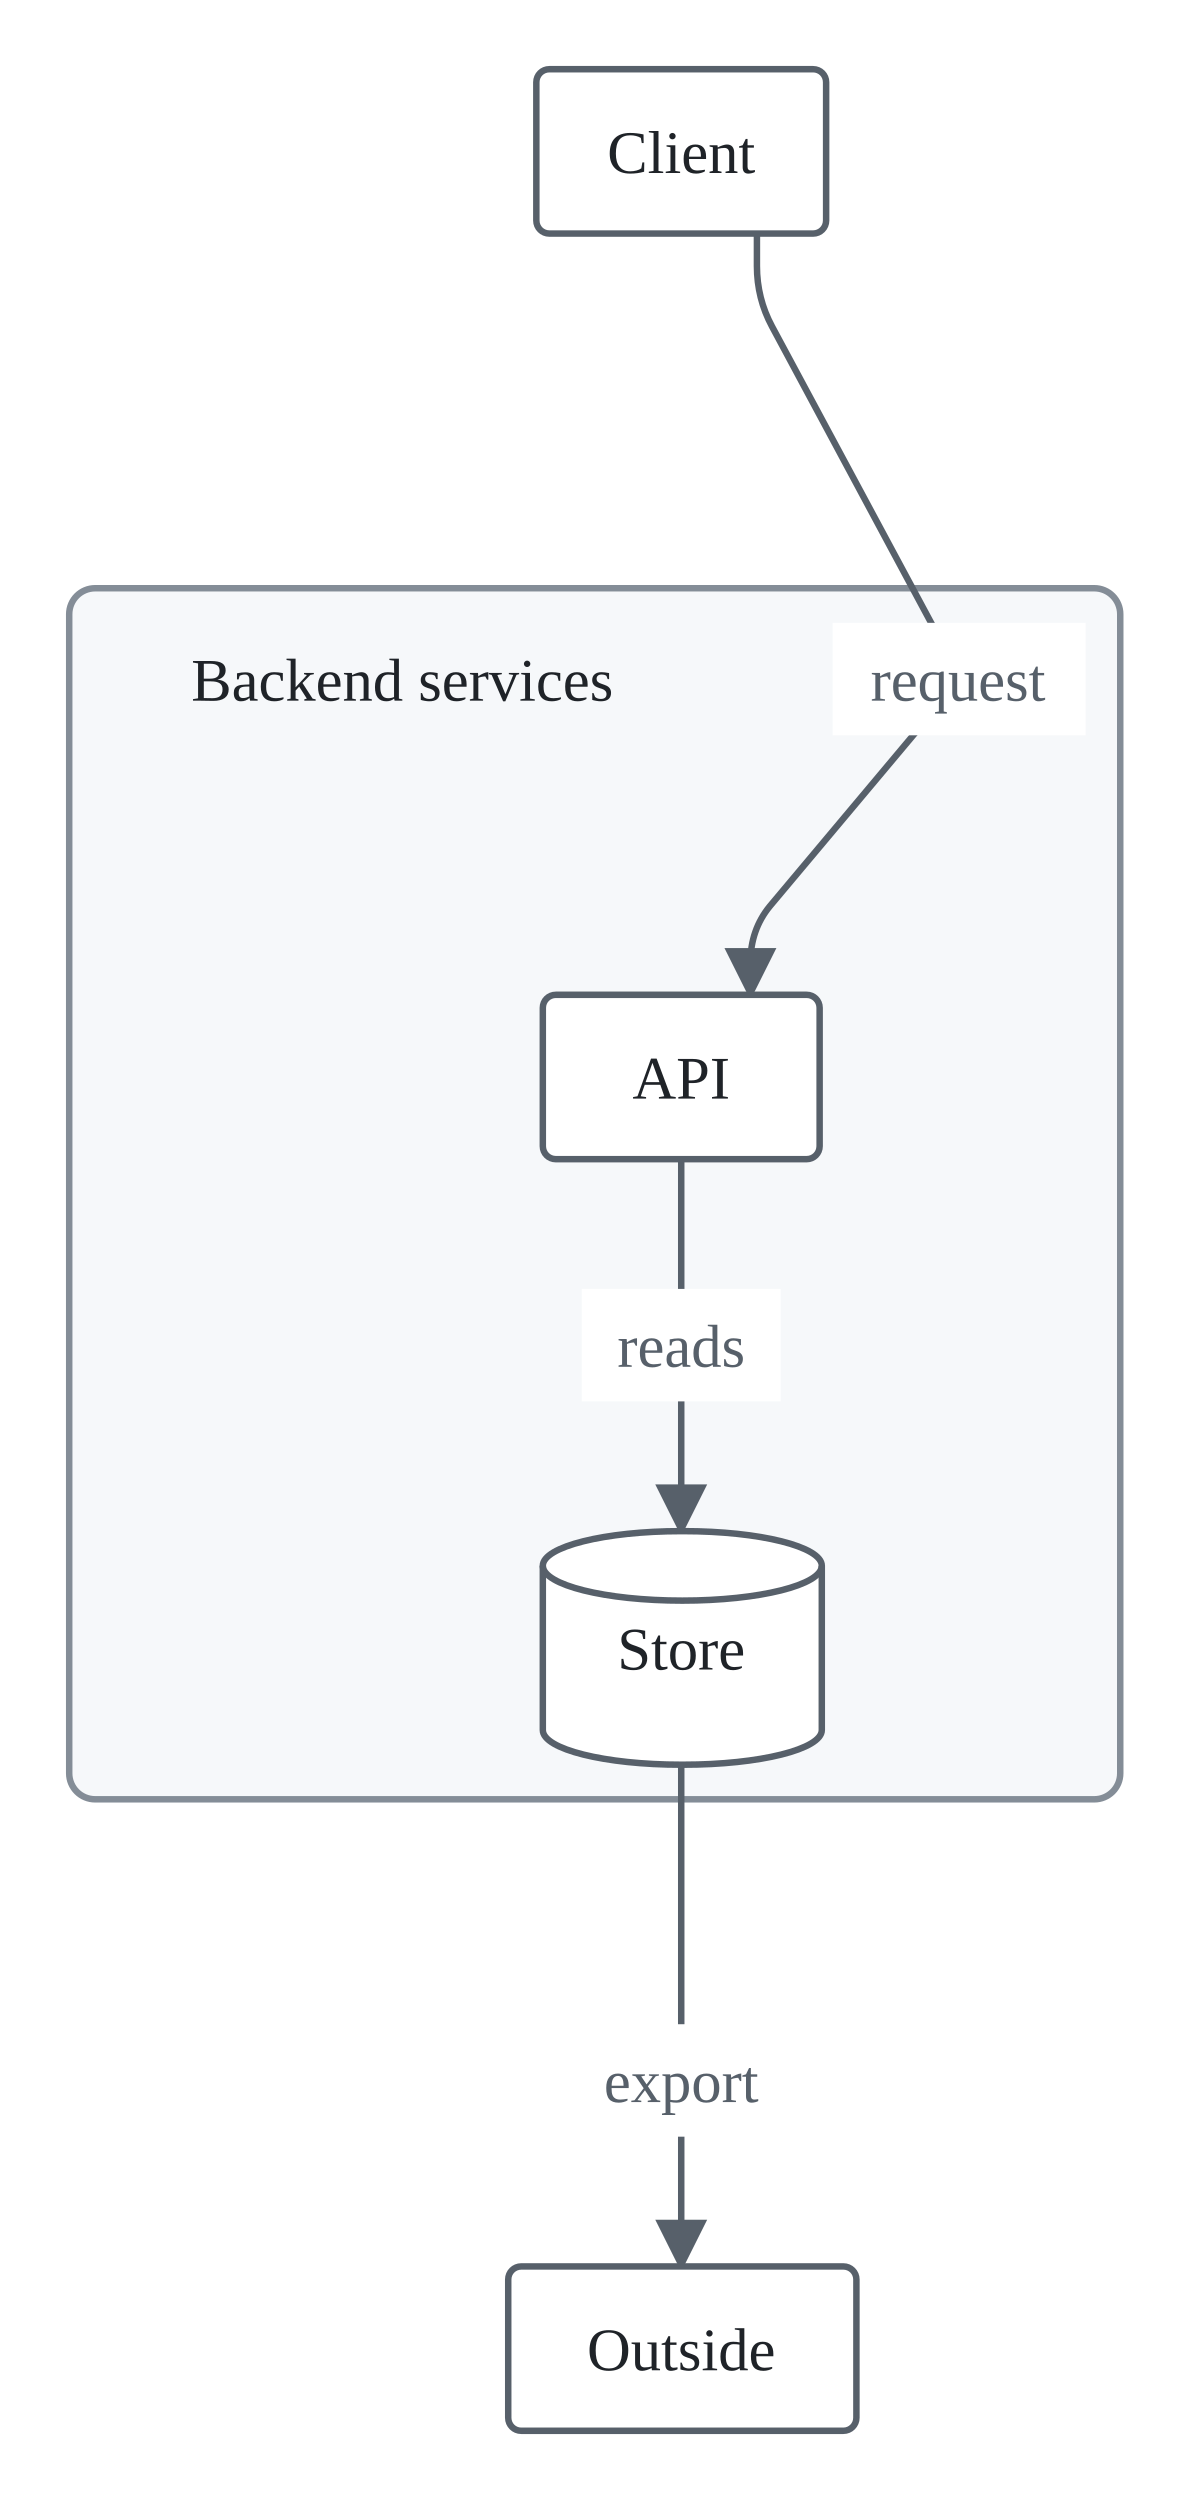
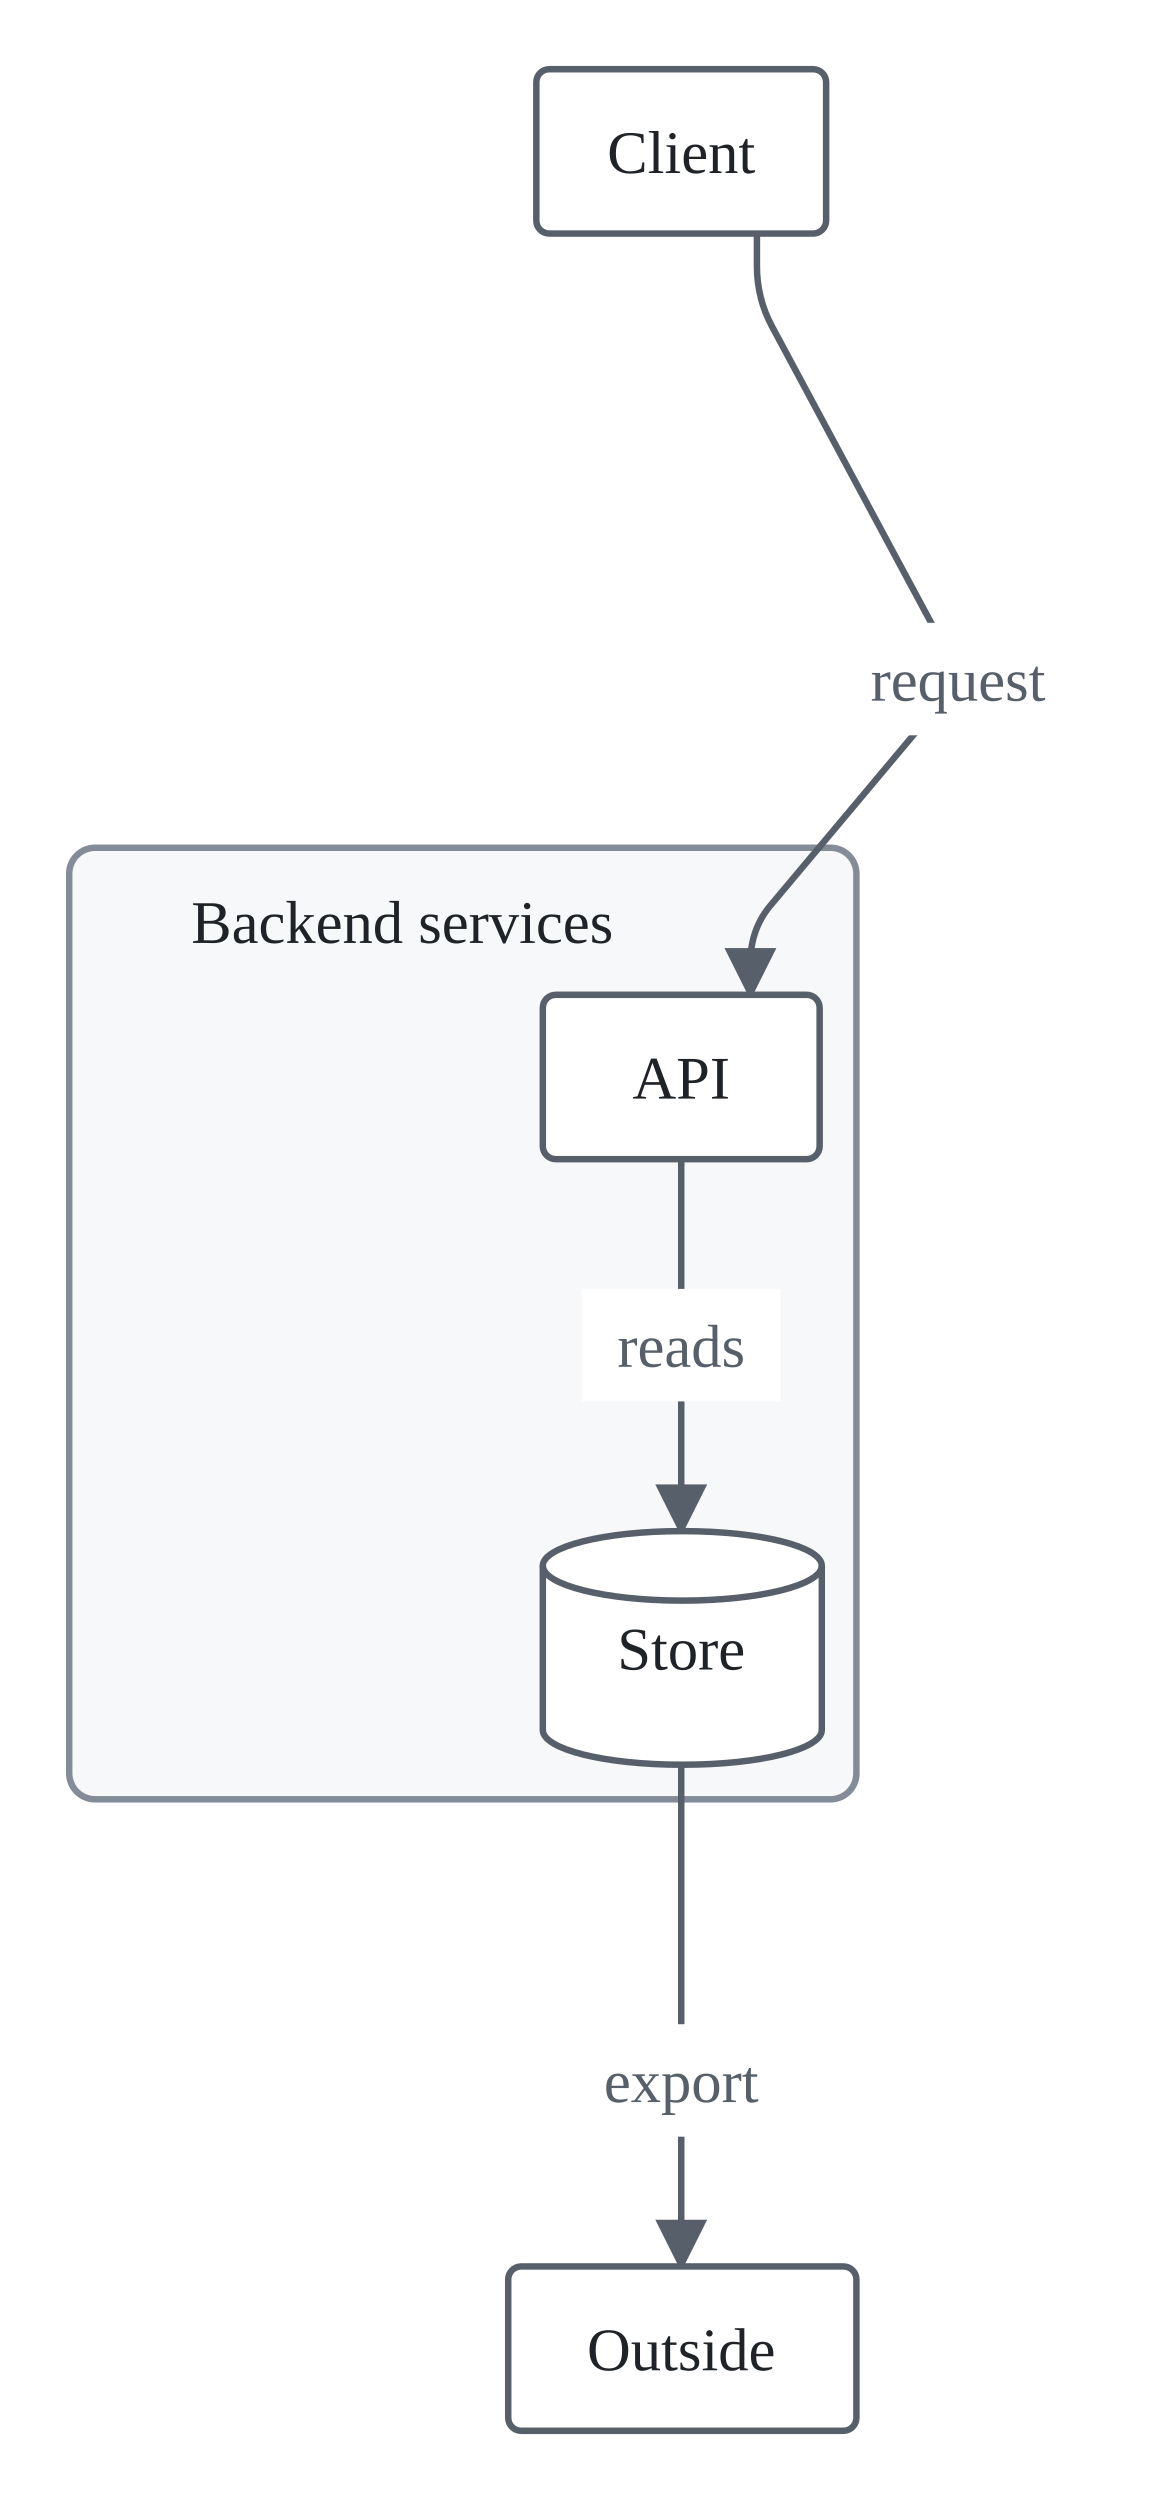
- <svg xmlns="http://www.w3.org/2000/svg" viewBox="0 0 275 578" role="img" aria-labelledby="vd-title vd-desc" class="vd-diagram" style="font-family:var(--vd-font,Arimo,Arial,Liberation Sans,Helvetica,sans-serif);font-size:14px">
+ <svg xmlns="http://www.w3.org/2000/svg" viewBox="0 0 267 578" role="img" aria-labelledby="vd-title vd-desc" class="vd-diagram" style="font-family:var(--vd-font,Arimo,Arial,Liberation Sans,Helvetica,sans-serif);font-size:14px">
  <defs>
    <marker id="vd-arrow" viewBox="0 0 10 10" refX="9" refY="5" markerWidth="8" markerHeight="8" orient="auto">
      <path d="M0 0L10 5L0 10z" style="fill:var(--vd-edge,#57606a)" />
    </marker>
  </defs>
  <g class="vd-containers">
-     <rect class="vd-container" x="16" y="136" width="243" height="280" rx="6" style="fill:var(--vd-container-fill,#f6f8fa);stroke:var(--vd-container-stroke,#848d97);stroke-width:1.5" />
-     <text class="vd-container-label" x="93" y="162" text-anchor="middle" style="fill:var(--vd-text,#1f2328);stroke:none">
+     <rect class="vd-container" x="16" y="196" width="182" height="220" rx="6" style="fill:var(--vd-container-fill,#f6f8fa);stroke:var(--vd-container-stroke,#848d97);stroke-width:1.5" />
+     <text class="vd-container-label" x="93" y="218" text-anchor="middle" style="fill:var(--vd-text,#1f2328);stroke:none">
      <tspan x="93" dy="0">Backend services</tspan>
    </text>
  </g>
  <g class="vd-edges" style="fill:none;stroke:var(--vd-edge,#57606a);stroke-width:1.5">
    <path class="vd-edge" d="M157.5 268L157.5 354" marker-end="url(#vd-arrow)" />
    <path class="vd-edge" d="M175 54L175 61.5Q175 69 178.5 75.5L218.5 150Q222 157 217 163L178 209.5Q173.5 215 173.5 222.5L173.5 230" marker-end="url(#vd-arrow)" />
    <path class="vd-edge" d="M157.5 408L157.5 524" marker-end="url(#vd-arrow)" />
  </g>
  <g class="vd-nodes">
    <g class="vd-node">
      <rect class="vd-node-shape" x="124" y="16" width="67" height="38" rx="3" style="fill:var(--vd-node-fill,#fff);stroke:var(--vd-node-stroke,#57606a);stroke-width:1.5" />
      <text class="vd-label" x="157.5" y="40" text-anchor="middle" style="fill:var(--vd-text,#1f2328);stroke:none">
        <tspan x="157.5" dy="0">Client</tspan>
      </text>
    </g>
    <g class="vd-node">
      <rect class="vd-node-shape" x="117.5" y="524" width="80.5" height="38" rx="3" style="fill:var(--vd-node-fill,#fff);stroke:var(--vd-node-stroke,#57606a);stroke-width:1.5" />
      <text class="vd-label" x="157.5" y="548" text-anchor="middle" style="fill:var(--vd-text,#1f2328);stroke:none">
        <tspan x="157.5" dy="0">Outside</tspan>
      </text>
    </g>
    <g class="vd-node">
      <rect class="vd-node-shape" x="125.5" y="230" width="64" height="38" rx="3" style="fill:var(--vd-node-fill,#fff);stroke:var(--vd-node-stroke,#57606a);stroke-width:1.5" />
      <text class="vd-label" x="157.5" y="254" text-anchor="middle" style="fill:var(--vd-text,#1f2328);stroke:none">
        <tspan x="157.5" dy="0">API</tspan>
      </text>
    </g>
    <g class="vd-node">
      <rect class="vd-node-shape" x="125.5" y="354" width="64.5" height="54" rx="32" ry="8" style="fill:var(--vd-node-fill,#fff);stroke:var(--vd-node-stroke,#57606a);stroke-width:1.5" />
      <path class="vd-node-rim" d="M125.5 362A32 8 0 0 0 190 362" style="fill:none;stroke:var(--vd-node-stroke,#57606a);stroke-width:1.5" />
      <text class="vd-label" x="157.5" y="386" text-anchor="middle" style="fill:var(--vd-text,#1f2328);stroke:none">
        <tspan x="157.5" dy="0">Store</tspan>
      </text>
    </g>
  </g>
  <g class="vd-edge-labels">
    <rect class="vd-edge-label-bg" x="134.5" y="298" width="46" height="26" style="fill:var(--vd-bg,#fff);stroke:none" />
    <text class="vd-edge-label" x="157.5" y="316" text-anchor="middle" style="fill:var(--vd-muted,#57606a);stroke:none">
      <tspan x="157.5" dy="0">reads</tspan>
    </text>
    <rect class="vd-edge-label-bg" x="192.5" y="144" width="58.5" height="26" style="fill:var(--vd-bg,#fff);stroke:none" />
    <text class="vd-edge-label" x="221.5" y="162" text-anchor="middle" style="fill:var(--vd-muted,#57606a);stroke:none">
      <tspan x="221.5" dy="0">request</tspan>
    </text>
    <rect class="vd-edge-label-bg" x="132.5" y="468" width="50.5" height="26" style="fill:var(--vd-bg,#fff);stroke:none" />
    <text class="vd-edge-label" x="157.5" y="486" text-anchor="middle" style="fill:var(--vd-muted,#57606a);stroke:none">
      <tspan x="157.5" dy="0">export</tspan>
    </text>
  </g>
</svg>
